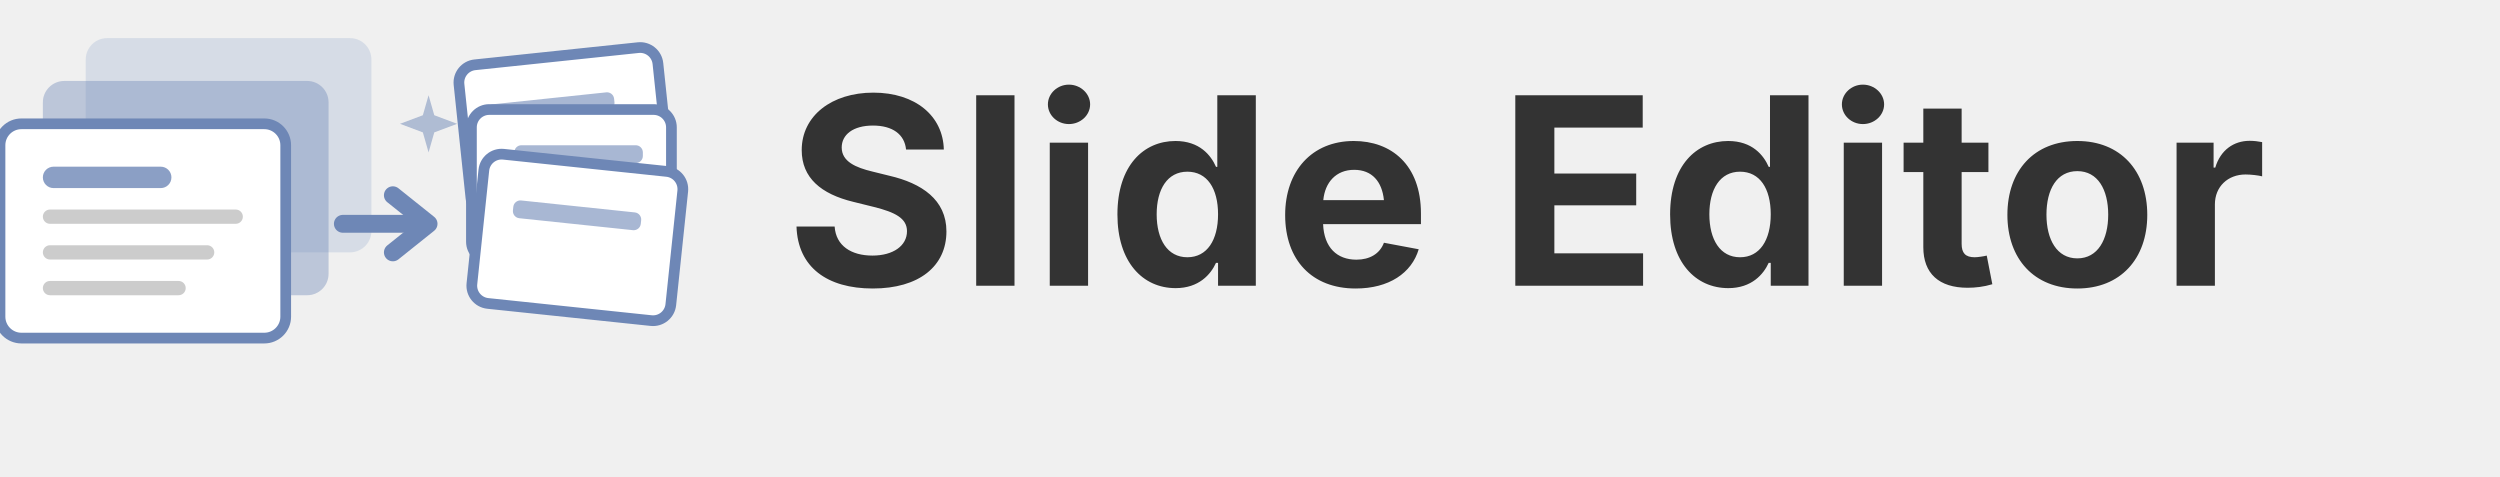
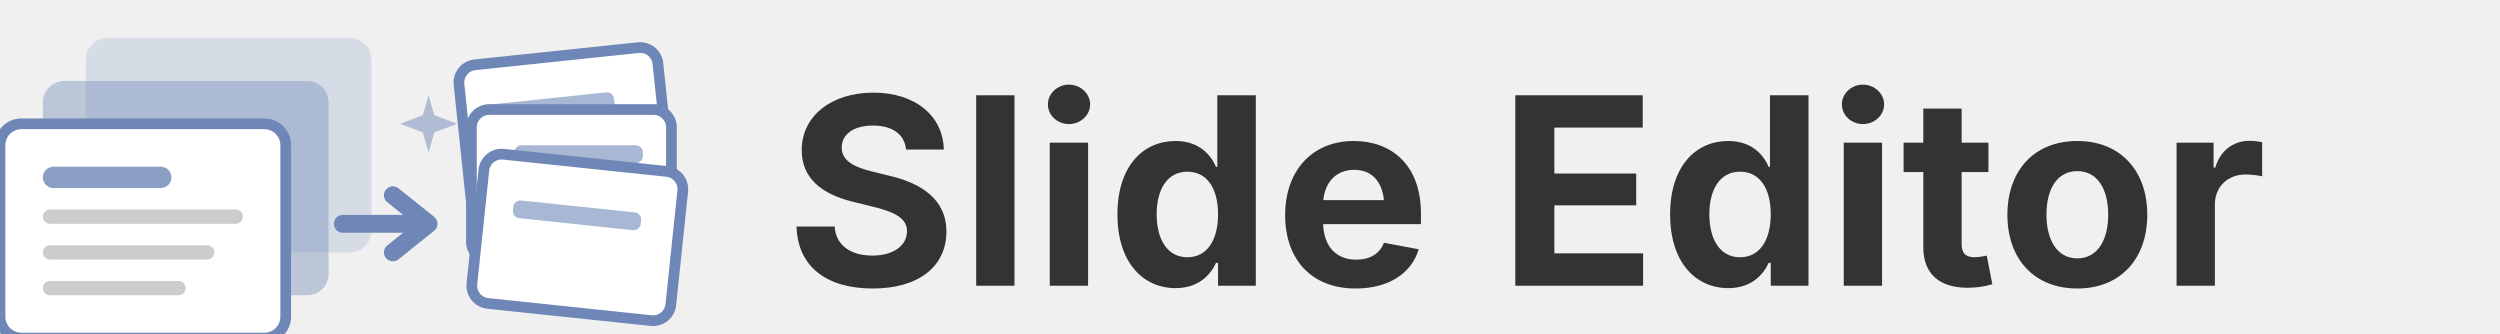
- <svg xmlns="http://www.w3.org/2000/svg" width="210" height="40" viewBox="0 0 210 40" fill="none">
+ <svg xmlns="http://www.w3.org/2000/svg" width="210" height="28" viewBox="0 0 210 28" fill="none">
  <g transform="translate(0, 2) scale(0.6)">
    <rect x="12" y="2" width="40" height="30" rx="3" fill="#9BB0D0" opacity="0.3" />
    <rect x="6" y="8" width="40" height="30" rx="3" fill="#6E87B6" opacity="0.4" />
    <rect x="0" y="14" width="40" height="30" rx="3" fill="white" stroke="#6E87B6" stroke-width="1.5" />
    <rect x="6" y="20" width="18" height="3" rx="1.5" fill="#6E87B6" opacity="0.8" />
    <rect x="6" y="26" width="28" height="2" rx="1" fill="#CCC" />
    <rect x="6" y="31" width="24" height="2" rx="1" fill="#CCC" />
    <rect x="6" y="36" width="20" height="2" rx="1" fill="#CCC" />
    <path d="M48 28 L58 28" stroke="#6E87B6" stroke-width="2.5" stroke-linecap="round" />
    <path d="M55 24 L60 28 L55 32" stroke="#6E87B6" stroke-width="2.5" stroke-linecap="round" stroke-linejoin="round" />
    <rect x="64" y="6" width="28" height="21" rx="2.5" fill="white" stroke="#6E87B6" stroke-width="1.5" transform="rotate(-6 64 6)" />
    <rect x="6" y="0" width="18" height="2.5" rx="1" fill="#6E87B6" opacity="0.6" transform="translate(62 12) rotate(-6)" />
    <rect x="66" y="12" width="28" height="21" rx="2.5" fill="white" stroke="#6E87B6" stroke-width="1.5" />
    <rect x="72" y="17" width="18" height="2.5" rx="1" fill="#6E87B6" opacity="0.6" />
    <rect x="68" y="18" width="28" height="21" rx="2.5" fill="white" stroke="#6E87B6" stroke-width="1.5" transform="rotate(6 68 18)" />
    <rect x="6" y="0" width="18" height="2.5" rx="1" fill="#6E87B6" opacity="0.6" transform="translate(66 24) rotate(6)" />
    <g transform="translate(56 10)" fill="#6E87B6" opacity="0.5">
      <path d="M4 0 L4.8 2.8 L8 4 L4.8 5.2 L4 8 L3.2 5.2 L0 4 L3.2 2.8 Z" />
    </g>
  </g>
  <text x="66" y="24" font-family="'Inter', 'Noto Sans JP', sans-serif" font-size="22" font-weight="700" fill="#333" letter-spacing="0.01em">Slide Editor</text>
</svg>
